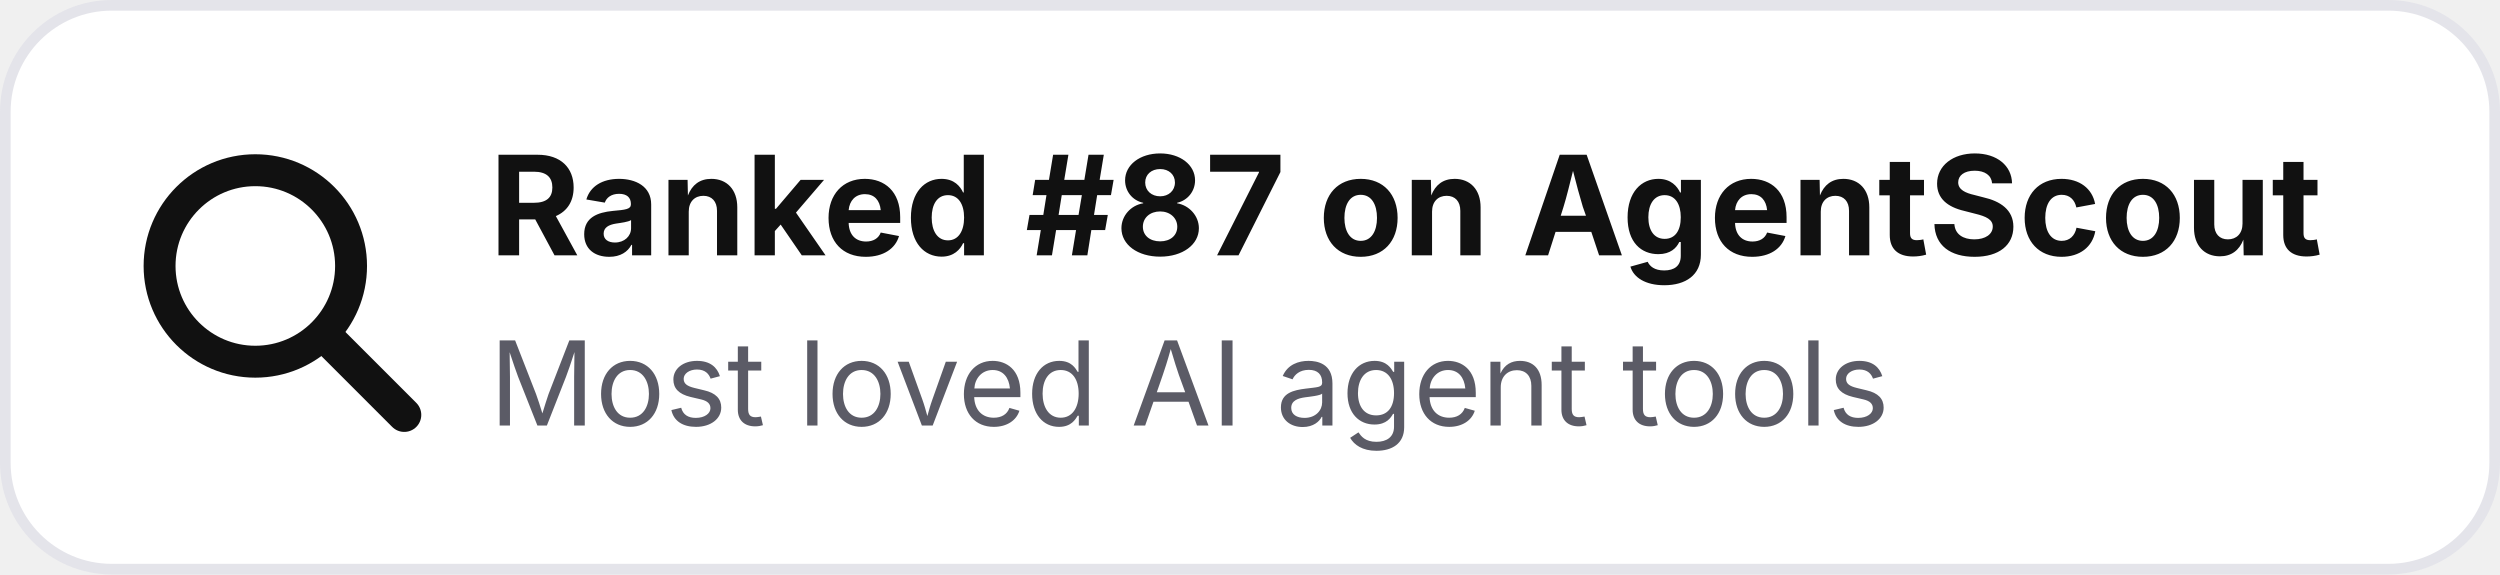
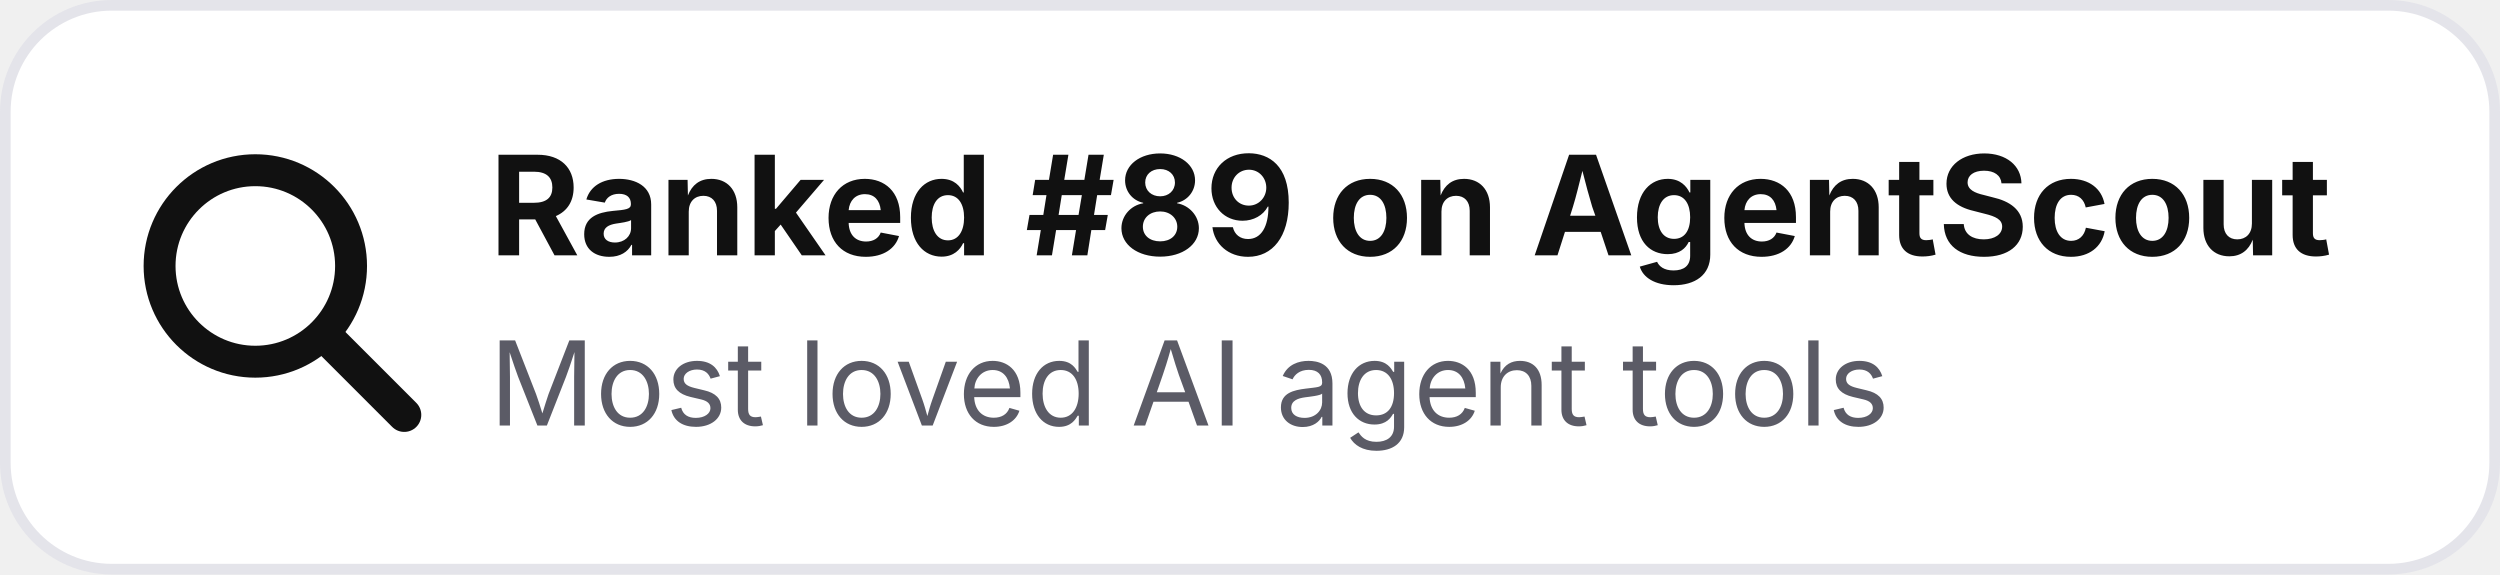
- <svg xmlns="http://www.w3.org/2000/svg" width="235" height="54" viewBox="0 0 235 54" role="img" aria-label="Ranked #87 on AgentScout">
+ <svg xmlns="http://www.w3.org/2000/svg" width="235" height="54" viewBox="0 0 235 54" role="img" aria-label="Ranked #89 on AgentScout">
  <rect x=".5" y=".5" width="234" height="53" rx="10" fill="#ffffff" stroke="#e4e4ea" />
  <circle cx="24" cy="25" r="9" fill="none" stroke="#111111" stroke-width="3" />
  <path d="M31 32l7 7" stroke="#111111" stroke-width="3.2" stroke-linecap="round" />
-   <text x="46" y="24" font-family="Inter,Segoe UI,Arial,sans-serif" font-size="13" font-weight="700" fill="#111111">Ranked #87 on AgentScout</text>
+   <text x="46" y="24" font-family="Inter,Segoe UI,Arial,sans-serif" font-size="13" font-weight="700" fill="#111111">Ranked #89 on AgentScout</text>
  <text x="46" y="40" font-family="Inter,Segoe UI,Arial,sans-serif" font-size="11" fill="#5b5b66">Most loved AI agent tools</text>
</svg>
